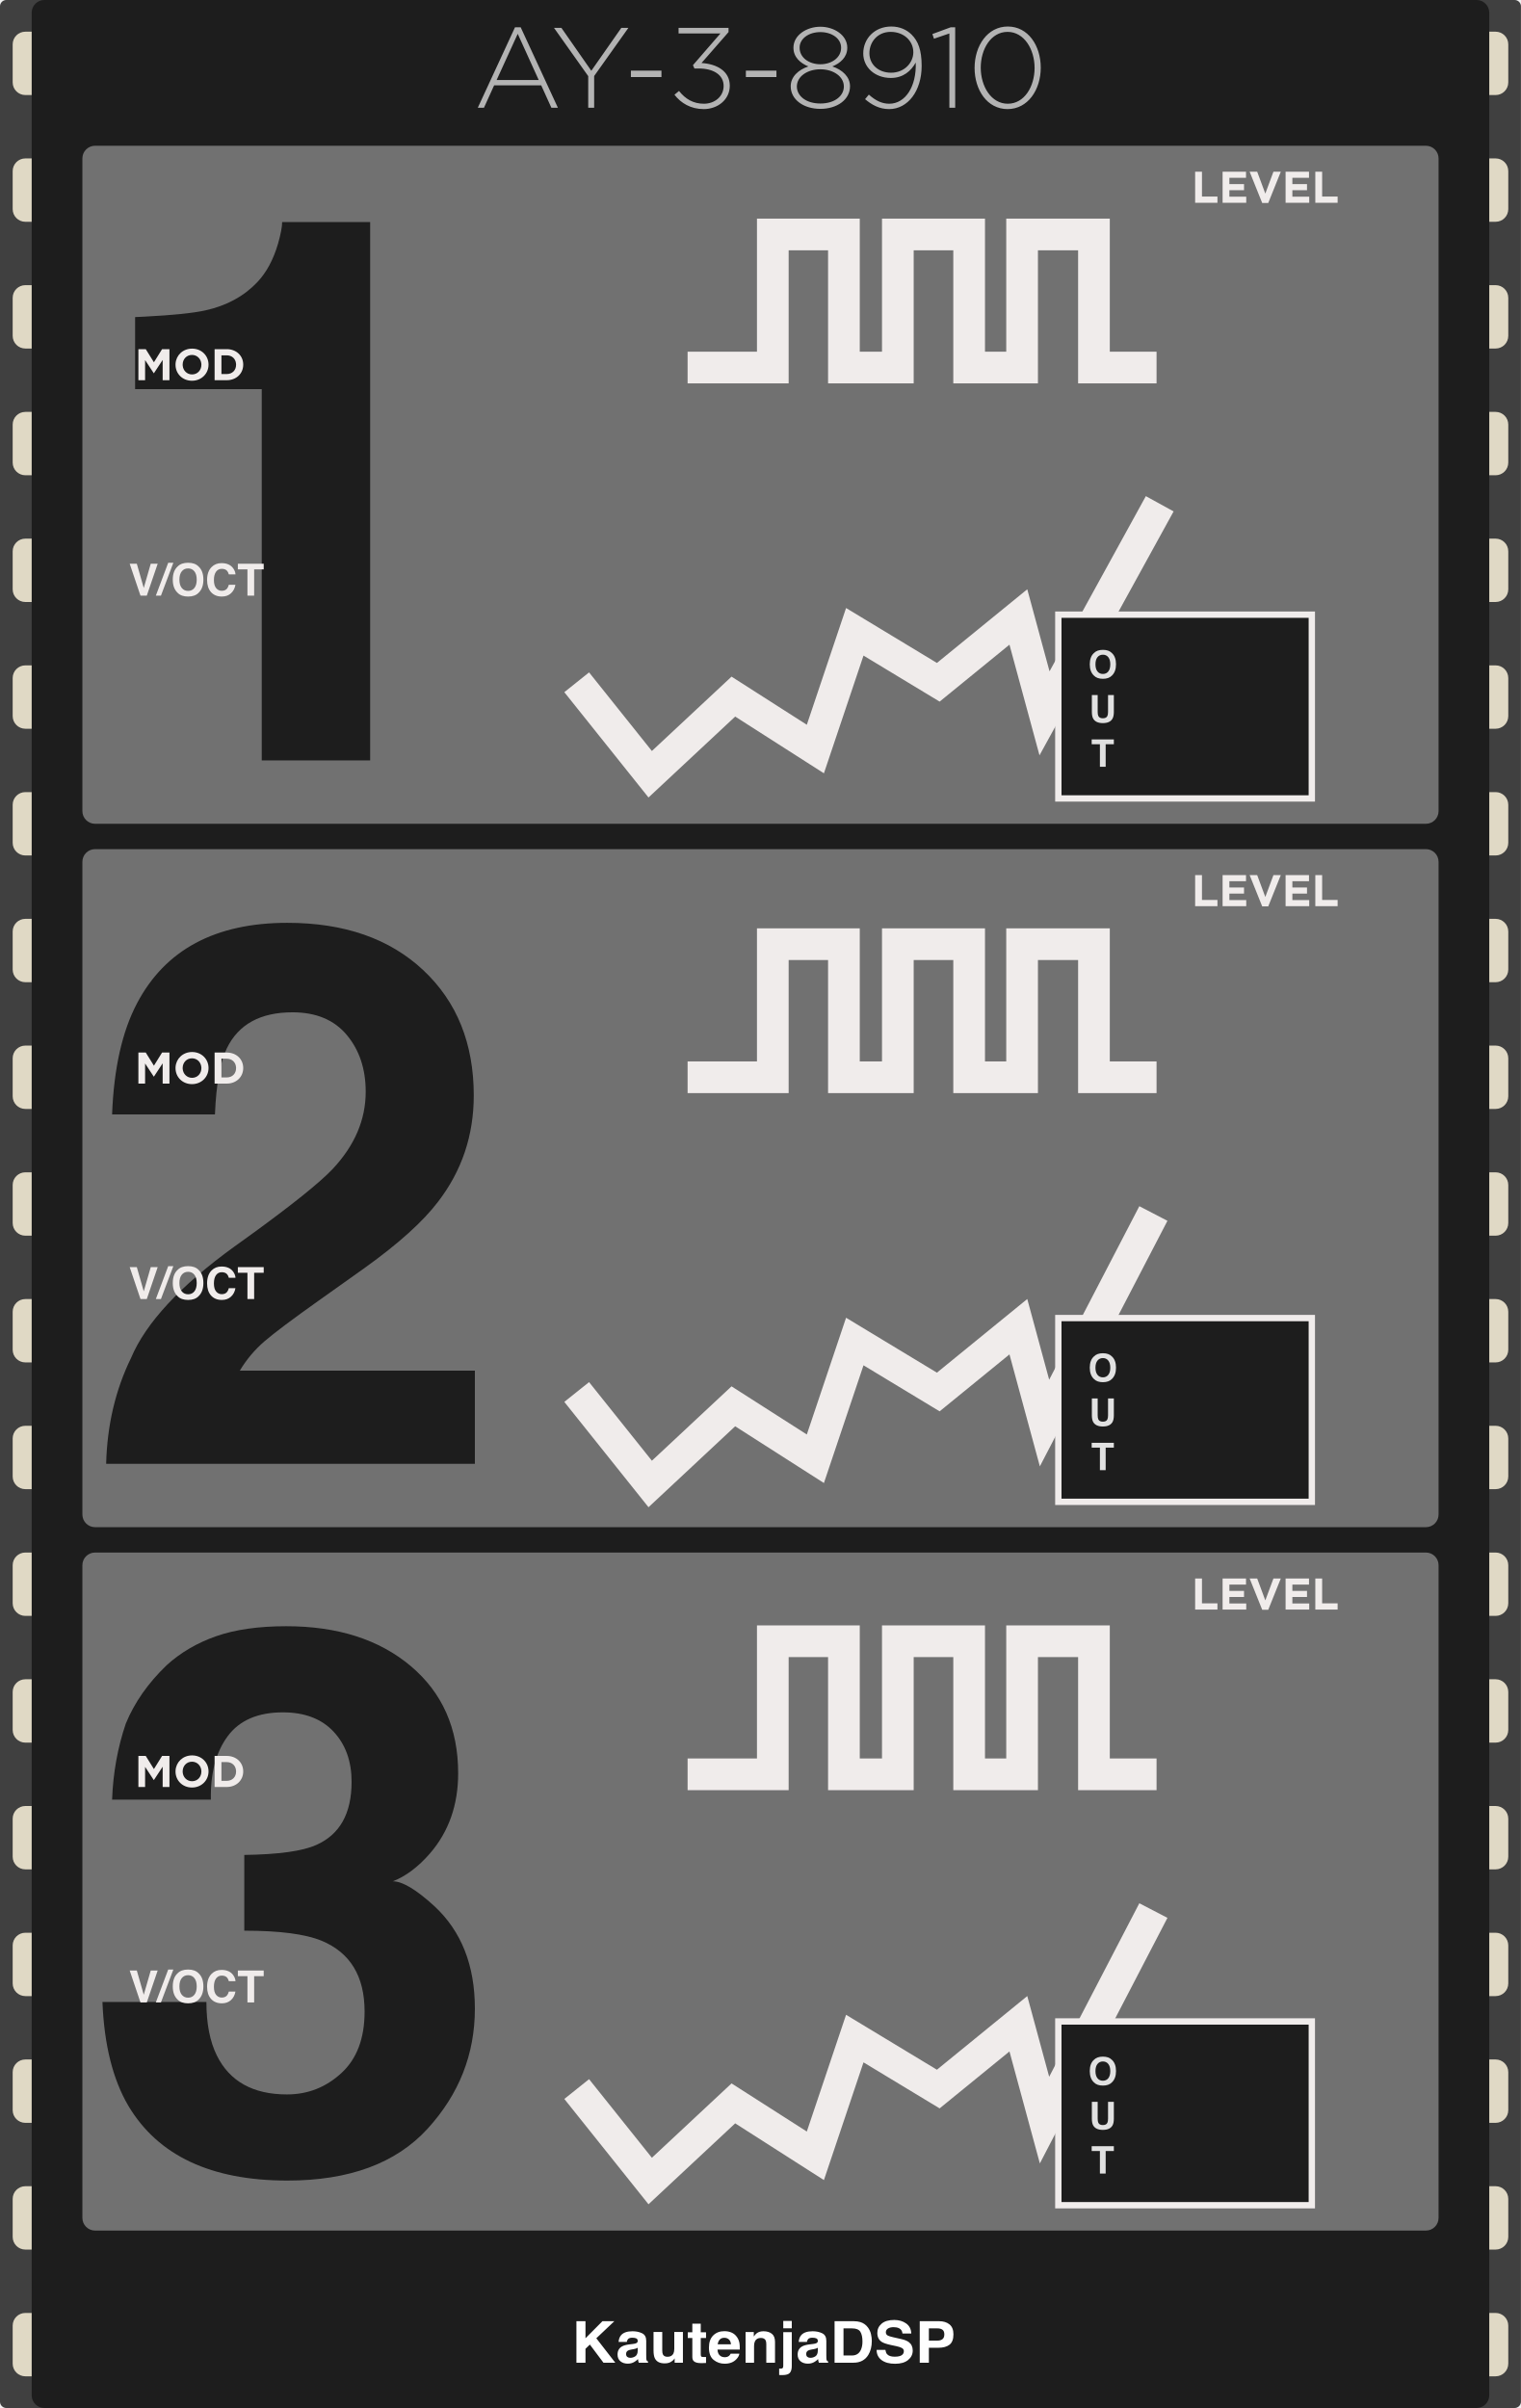
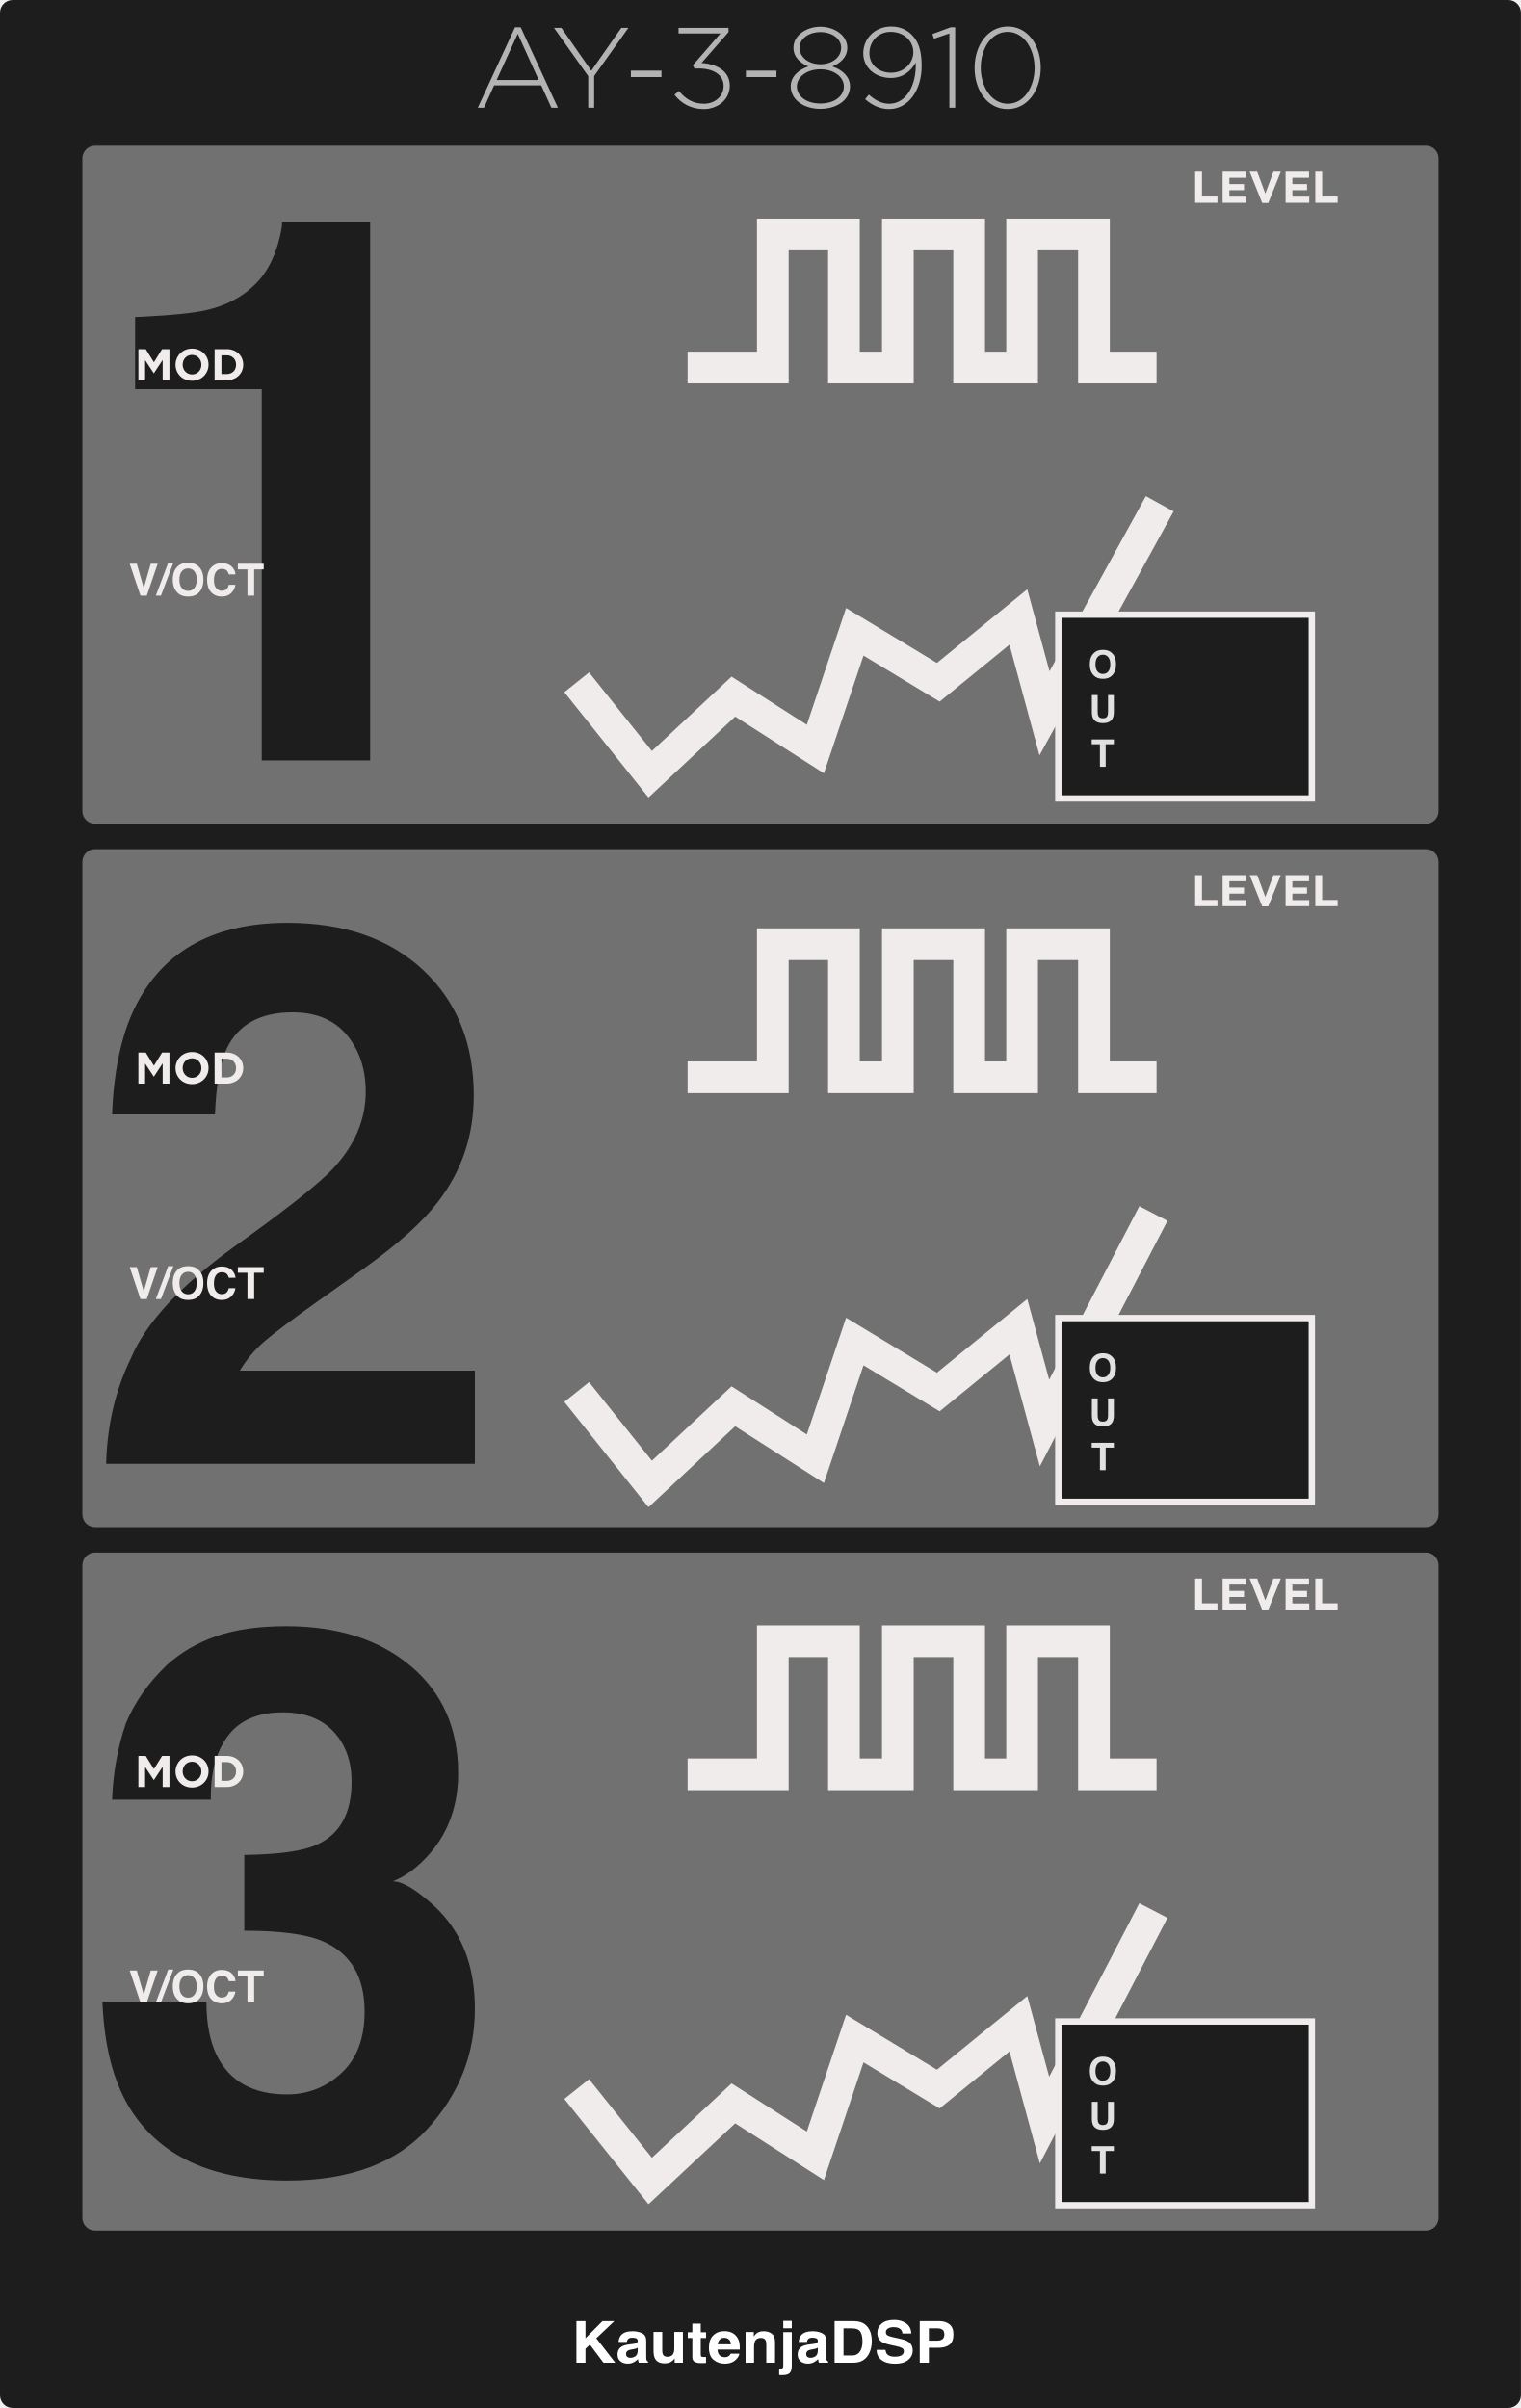
<svg xmlns="http://www.w3.org/2000/svg" width="240px" height="380px" viewBox="0 0 240 380" version="1.1">
  <g id="AY_3_8910" stroke="none" stroke-width="1" fill="none" fill-rule="evenodd">
    <g id="bg">
-       <g id="chip">
-         <rect id="Background" fill="#404040" fill-rule="nonzero" x="0" y="0" width="240" height="380" rx="1" />
-         <path d="M236,365 C237.105,365 238,365.895 238,367 L238,373 C238,374.105 237.105,375 236,375 L4,375 C2.895,375 2,374.105 2,373 L2,367 C2,365.895 2.895,365 4,365 L236,365 Z M236,345 C237.105,345 238,345.895 238,347 L238,353 C238,354.105 237.105,355 236,355 L4,355 C2.895,355 2,354.105 2,353 L2,347 C2,345.895 2.895,345 4,345 L236,345 Z M236,325 C237.105,325 238,325.895 238,327 L238,333 C238,334.105 237.105,335 236,335 L4,335 C2.895,335 2,334.105 2,333 L2,327 C2,325.895 2.895,325 4,325 L236,325 Z M236,305 C237.105,305 238,305.895 238,307 L238,313 C238,314.105 237.105,315 236,315 L4,315 C2.895,315 2,314.105 2,313 L2,307 C2,305.895 2.895,305 4,305 L236,305 Z M236,285 C237.105,285 238,285.895 238,287 L238,293 C238,294.105 237.105,295 236,295 L4,295 C2.895,295 2,294.105 2,293 L2,287 C2,285.895 2.895,285 4,285 L236,285 Z M236,265 C237.105,265 238,265.895 238,267 L238,273 C238,274.105 237.105,275 236,275 L4,275 C2.895,275 2,274.105 2,273 L2,267 C2,265.895 2.895,265 4,265 L236,265 Z M236,245 C237.105,245 238,245.895 238,247 L238,253 C238,254.105 237.105,255 236,255 L4,255 C2.895,255 2,254.105 2,253 L2,247 C2,245.895 2.895,245 4,245 L236,245 Z M236,225 C237.105,225 238,225.895 238,227 L238,233 C238,234.105 237.105,235 236,235 L4,235 C2.895,235 2,234.105 2,233 L2,227 C2,225.895 2.895,225 4,225 L236,225 Z M236,205 C237.105,205 238,205.895 238,207 L238,213 C238,214.105 237.105,215 236,215 L4,215 C2.895,215 2,214.105 2,213 L2,207 C2,205.895 2.895,205 4,205 L236,205 Z M236,185 C237.105,185 238,185.895 238,187 L238,193 C238,194.105 237.105,195 236,195 L4,195 C2.895,195 2,194.105 2,193 L2,187 C2,185.895 2.895,185 4,185 L236,185 Z M236,165 C237.105,165 238,165.895 238,167 L238,173 C238,174.105 237.105,175 236,175 L4,175 C2.895,175 2,174.105 2,173 L2,167 C2,165.895 2.895,165 4,165 L236,165 Z M236,145 C237.105,145 238,145.895 238,147 L238,153 C238,154.105 237.105,155 236,155 L4,155 C2.895,155 2,154.105 2,153 L2,147 C2,145.895 2.895,145 4,145 L236,145 Z M236,125 C237.105,125 238,125.895 238,127 L238,133 C238,134.105 237.105,135 236,135 L4,135 C2.895,135 2,134.105 2,133 L2,127 C2,125.895 2.895,125 4,125 L236,125 Z M236,105 C237.105,105 238,105.895 238,107 L238,113 C238,114.105 237.105,115 236,115 L4,115 C2.895,115 2,114.105 2,113 L2,107 C2,105.895 2.895,105 4,105 L236,105 Z M236,85 C237.105,85 238,85.895 238,87 L238,93 C238,94.105 237.105,95 236,95 L4,95 C2.895,95 2,94.105 2,93 L2,87 C2,85.895 2.895,85 4,85 L236,85 Z M236,65 C237.105,65 238,65.895 238,67 L238,73 C238,74.105 237.105,75 236,75 L4,75 C2.895,75 2,74.105 2,73 L2,67 C2,65.895 2.895,65 4,65 L236,65 Z M236,45 C237.105,45 238,45.895 238,47 L238,53 C238,54.105 237.105,55 236,55 L4,55 C2.895,55 2,54.105 2,53 L2,47 C2,45.895 2.895,45 4,45 L236,45 Z M236,25 C237.105,25 238,25.895 238,27 L238,33 C238,34.105 237.105,35 236,35 L4,35 C2.895,35 2,34.105 2,33 L2,27 C2,25.895 2.895,25 4,25 L236,25 Z M236,5 C237.105,5 238,5.895 238,7 L238,13 C238,14.105 237.105,15 236,15 L4,15 C2.895,15 2,14.105 2,13 L2,7 C2,5.895 2.895,5 4,5 L236,5 Z" id="leads" fill="#E0D9C5" />
-         <rect id="cover" fill="#1D1D1D" x="5" y="0" width="230" height="380" rx="2" />
-       </g>
+       <rect id="cover" fill="#1D1D1D" x="0" y="0" width="240" height="380" rx="2" />
      <g id="Logo/Panel/DarkMode" transform="translate(89, 364)" fill="#FFFFFF" fill-rule="nonzero">
        <g id="Logo/Print/DarkMode">
          <path d="M1.958,2.299 L3.386,2.299 L3.386,4.997 L6.067,2.299 L7.943,2.299 L5.096,4.997 L8.089,8.851 L6.223,8.851 L4.078,5.988 L3.386,6.659 L3.386,8.851 L1.958,8.851 L1.958,2.299 Z M11.628,6.495 C11.543,6.545 11.457,6.586 11.371,6.617 C11.284,6.648 11.166,6.677 11.015,6.704 L10.713,6.757 C10.431,6.804 10.228,6.862 10.106,6.93 C9.898,7.046 9.795,7.225 9.795,7.468 C9.795,7.684 9.858,7.841 9.985,7.937 C10.113,8.033 10.267,8.082 10.45,8.082 C10.739,8.082 11.005,8.002 11.248,7.842 C11.492,7.682 11.618,7.39 11.628,6.966 L11.628,6.495 Z M10.812,5.904 C11.061,5.874 11.238,5.837 11.345,5.792 C11.537,5.715 11.632,5.595 11.632,5.432 C11.632,5.234 11.559,5.097 11.413,5.021 C11.267,4.946 11.053,4.908 10.77,4.908 C10.453,4.908 10.228,4.982 10.096,5.13 C10.002,5.24 9.939,5.388 9.908,5.575 L8.612,5.575 C8.64,5.151 8.766,4.803 8.989,4.53 C9.344,4.103 9.953,3.89 10.817,3.89 C11.379,3.89 11.879,3.995 12.316,4.206 C12.752,4.416 12.971,4.813 12.971,5.397 L12.971,7.619 C12.971,7.773 12.974,7.96 12.98,8.179 C12.99,8.345 13.016,8.458 13.06,8.517 C13.104,8.576 13.17,8.625 13.258,8.664 L13.258,8.851 L11.797,8.851 C11.756,8.753 11.728,8.661 11.712,8.575 C11.697,8.489 11.684,8.391 11.675,8.282 C11.489,8.471 11.276,8.633 11.034,8.766 C10.745,8.923 10.418,9.002 10.054,9.002 C9.589,9.002 9.205,8.877 8.902,8.626 C8.598,8.376 8.447,8.021 8.447,7.562 C8.447,6.966 8.69,6.535 9.177,6.268 C9.444,6.123 9.837,6.019 10.355,5.957 L10.812,5.904 Z M15.501,4.005 L15.501,6.926 C15.501,7.201 15.536,7.409 15.605,7.548 C15.727,7.794 15.968,7.917 16.326,7.917 C16.785,7.917 17.099,7.742 17.268,7.393 C17.356,7.203 17.4,6.953 17.4,6.641 L17.4,4.005 L18.762,4.005 L18.762,8.851 L17.457,8.851 L17.457,8.166 L17.441,8.187 C17.424,8.21 17.398,8.248 17.363,8.299 C17.312,8.373 17.253,8.439 17.184,8.495 C16.973,8.673 16.77,8.794 16.573,8.859 C16.377,8.925 16.147,8.957 15.883,8.957 C15.123,8.957 14.611,8.699 14.347,8.184 C14.199,7.899 14.125,7.48 14.125,6.926 L14.125,4.005 L15.501,4.005 Z M19.53,4.952 L19.53,4.05 L20.247,4.05 L20.247,2.699 L21.576,2.699 L21.576,4.05 L22.41,4.05 L22.41,4.952 L21.576,4.952 L21.576,7.513 C21.576,7.711 21.602,7.835 21.656,7.884 C21.709,7.933 21.872,7.957 22.146,7.957 C22.187,7.957 22.23,7.956 22.275,7.955 C22.321,7.953 22.366,7.951 22.41,7.948 L22.41,8.895 L21.774,8.917 C21.139,8.938 20.705,8.834 20.473,8.606 C20.322,8.461 20.247,8.237 20.247,7.935 L20.247,4.952 L19.53,4.952 Z M25.298,4.921 C24.987,4.921 24.746,5.013 24.575,5.197 C24.404,5.38 24.296,5.629 24.252,5.944 L26.34,5.944 C26.318,5.609 26.21,5.355 26.017,5.181 C25.824,5.008 25.584,4.921 25.298,4.921 Z M25.298,3.877 C25.726,3.877 26.111,3.952 26.453,4.103 C26.795,4.254 27.078,4.493 27.301,4.819 C27.502,5.106 27.633,5.44 27.692,5.819 C27.727,6.041 27.741,6.361 27.735,6.779 L24.219,6.779 C24.238,7.265 24.4,7.606 24.705,7.802 C24.89,7.923 25.113,7.984 25.374,7.984 C25.65,7.984 25.875,7.91 26.048,7.762 C26.142,7.682 26.225,7.57 26.297,7.428 L27.669,7.428 C27.634,7.716 27.476,8.007 27.193,8.304 C26.753,8.775 26.137,9.011 25.346,9.011 C24.692,9.011 24.116,8.812 23.616,8.415 C23.117,8.018 22.867,7.372 22.867,6.477 C22.867,5.638 23.092,4.995 23.543,4.548 C23.994,4.1 24.579,3.877 25.298,3.877 Z M31.486,3.89 C32.017,3.89 32.451,4.021 32.789,4.283 C33.127,4.546 33.295,4.98 33.295,5.588 L33.295,8.851 L31.919,8.851 L31.919,5.904 C31.919,5.649 31.883,5.453 31.811,5.317 C31.679,5.068 31.428,4.943 31.057,4.943 C30.601,4.943 30.289,5.126 30.119,5.49 C30.031,5.683 29.987,5.929 29.987,6.228 L29.987,8.851 L28.649,8.851 L28.649,4.014 L29.945,4.014 L29.945,4.721 C30.118,4.472 30.281,4.293 30.435,4.183 C30.711,3.988 31.062,3.89 31.486,3.89 Z M35.939,3.428 L34.596,3.428 L34.596,2.259 L35.939,2.259 L35.939,3.428 Z M33.95,10.793 L33.95,9.78 L34.098,9.79 L34.098,9.79 L34.111,9.791 C34.142,9.792 34.17,9.793 34.196,9.793 C34.327,9.793 34.427,9.763 34.495,9.702 C34.562,9.641 34.596,9.523 34.596,9.348 L34.596,4.028 L35.939,4.028 L35.939,9.371 C35.939,9.86 35.837,10.221 35.633,10.455 C35.435,10.682 35.054,10.799 34.488,10.806 L34.431,10.806 C34.408,10.806 34.378,10.806 34.342,10.805 L34.048,10.796 C34.017,10.795 33.985,10.794 33.95,10.793 Z M40.048,6.495 C39.964,6.545 39.878,6.586 39.792,6.617 C39.705,6.648 39.587,6.677 39.436,6.704 L39.134,6.757 C38.851,6.804 38.649,6.862 38.526,6.93 C38.319,7.046 38.215,7.225 38.215,7.468 C38.215,7.684 38.279,7.841 38.406,7.937 C38.533,8.033 38.688,8.082 38.87,8.082 C39.159,8.082 39.426,8.002 39.669,7.842 C39.912,7.682 40.039,7.39 40.048,6.966 L40.048,6.495 Z M39.233,5.904 C39.481,5.874 39.659,5.837 39.766,5.792 C39.957,5.715 40.053,5.595 40.053,5.432 C40.053,5.234 39.98,5.097 39.834,5.021 C39.688,4.946 39.473,4.908 39.191,4.908 C38.873,4.908 38.649,4.982 38.517,5.13 C38.423,5.24 38.36,5.388 38.328,5.575 L37.032,5.575 C37.061,5.151 37.186,4.803 37.409,4.53 C37.764,4.103 38.374,3.89 39.238,3.89 C39.8,3.89 40.3,3.995 40.736,4.206 C41.173,4.416 41.391,4.813 41.391,5.397 L41.391,7.619 C41.391,7.773 41.395,7.96 41.401,8.179 C41.41,8.345 41.437,8.458 41.481,8.517 C41.525,8.576 41.591,8.625 41.679,8.664 L41.679,8.851 L40.218,8.851 C40.177,8.753 40.149,8.661 40.133,8.575 C40.117,8.489 40.105,8.391 40.095,8.282 C39.91,8.471 39.696,8.633 39.455,8.766 C39.166,8.923 38.839,9.002 38.474,9.002 C38.009,9.002 37.625,8.877 37.322,8.626 C37.019,8.376 36.867,8.021 36.867,7.562 C36.867,6.966 37.111,6.535 37.598,6.268 C37.865,6.123 38.258,6.019 38.776,5.957 L39.233,5.904 Z M44.101,3.437 L44.101,7.713 L45.439,7.713 C46.124,7.713 46.602,7.394 46.872,6.757 C47.02,6.407 47.093,5.991 47.093,5.508 C47.093,4.841 46.983,4.329 46.761,3.972 C46.54,3.615 46.099,3.437 45.439,3.437 L44.101,3.437 Z M45.684,2.299 C46.115,2.305 46.473,2.352 46.759,2.441 C47.246,2.592 47.64,2.869 47.942,3.272 C48.184,3.598 48.349,3.951 48.436,4.33 C48.524,4.709 48.568,5.071 48.568,5.415 C48.568,6.286 48.383,7.024 48.012,7.628 C47.51,8.443 46.734,8.851 45.684,8.851 L42.692,8.851 L42.692,2.299 L45.684,2.299 Z M50.713,6.828 C50.757,7.127 50.843,7.351 50.972,7.499 C51.207,7.769 51.611,7.904 52.183,7.904 C52.525,7.904 52.803,7.868 53.017,7.797 C53.422,7.661 53.625,7.407 53.625,7.037 C53.625,6.821 53.524,6.653 53.323,6.535 C53.132,6.425 52.838,6.327 52.44,6.241 L51.641,6.072 C50.918,5.918 50.419,5.751 50.142,5.57 C49.674,5.268 49.44,4.795 49.44,4.152 C49.44,3.565 49.666,3.078 50.119,2.69 C50.571,2.302 51.236,2.107 52.112,2.107 C52.844,2.107 53.469,2.29 53.985,2.656 C54.502,3.022 54.773,3.554 54.798,4.25 L53.403,4.25 C53.378,3.856 53.196,3.576 52.857,3.41 C52.631,3.3 52.349,3.245 52.013,3.245 C51.639,3.245 51.341,3.316 51.118,3.459 C50.895,3.601 50.783,3.8 50.783,4.054 C50.783,4.278 50.883,4.447 51.084,4.563 L51.113,4.579 C51.249,4.653 51.532,4.739 51.963,4.838 L53.215,5.121 C53.74,5.24 54.135,5.398 54.402,5.597 C54.817,5.905 55.024,6.351 55.024,6.935 C55.024,7.533 54.782,8.03 54.296,8.426 C53.811,8.822 53.125,9.019 52.239,9.019 C51.335,9.019 50.623,8.825 50.105,8.435 C49.586,8.045 49.327,7.51 49.327,6.828 L50.713,6.828 Z M60.01,4.383 C60.01,4.043 59.915,3.8 59.725,3.654 C59.535,3.509 59.269,3.437 58.926,3.437 L57.574,3.437 L57.574,5.366 L58.926,5.366 C59.269,5.366 59.535,5.287 59.725,5.13 C59.915,4.973 60.01,4.724 60.01,4.383 Z M61.448,4.374 C61.448,5.148 61.24,5.695 60.825,6.015 C60.411,6.335 59.819,6.495 59.049,6.495 L57.574,6.495 L57.574,8.851 L56.132,8.851 L56.132,2.299 L59.157,2.299 C59.855,2.299 60.411,2.467 60.825,2.805 C61.24,3.143 61.448,3.666 61.448,4.374 Z" id="KautenjaDSP" />
        </g>
      </g>
      <g id="tone3" transform="translate(13, 245)">
        <rect id="bg" fill="#717171" x="0" y="-2.84217094e-14" width="214" height="107" rx="2" />
        <g id="waveart" transform="translate(78, 14)" stroke="#F0ECEB" stroke-width="5">
          <polyline id="Path-2" points="2.33146835e-15 70.668 11.598 85.18 24.721 72.928 37.662 81.202 43.882 62.703 57.055 70.668 69.694 60.363 73.821 75.567 91 42.5" />
          <polyline id="Path-3" points="17.5 21 30.946 21 30.946 0 42.167 0 42.167 21 50.675 21 50.675 0 61.927 0 61.927 21 70.282 21 70.282 0 81.622 0 81.622 21 91.5 21" />
        </g>
        <g id="Header" fill="#1D1D1D" fill-rule="nonzero">
          <path d="M19.57,70.926 C19.57,74.324 20.117,77.137 21.211,79.363 C23.242,83.465 26.934,85.516 32.285,85.516 C35.566,85.516 38.428,84.393 40.869,82.146 C43.311,79.9 44.531,76.668 44.531,72.449 C44.531,66.863 42.266,63.133 37.734,61.258 C35.156,60.203 31.094,59.676 25.547,59.676 L25.547,47.723 C30.977,47.645 34.766,47.117 36.914,46.141 C40.625,44.5 42.48,41.18 42.48,36.18 C42.48,32.937 41.533,30.301 39.639,28.27 C37.744,26.238 35.078,25.223 31.641,25.223 C27.695,25.223 24.795,26.473 22.939,28.973 C21.084,31.473 20.195,34.812 20.273,38.992 L4.688,38.992 C4.844,34.773 5.566,30.77 6.855,26.98 C8.223,23.66 10.371,20.594 13.301,17.781 C15.488,15.789 18.086,14.266 21.094,13.211 C24.102,12.156 27.793,11.629 32.168,11.629 C40.293,11.629 46.846,13.728 51.826,17.928 C56.807,22.127 59.297,27.762 59.297,34.832 C59.297,39.832 57.813,44.051 54.844,47.488 C52.969,49.637 51.016,51.102 48.984,51.883 C50.508,51.883 52.695,53.191 55.547,55.809 C59.805,59.754 61.934,65.144 61.934,71.98 C61.934,79.168 59.443,85.486 54.463,90.936 C49.482,96.385 42.109,99.109 32.344,99.109 C20.312,99.109 11.953,95.184 7.266,87.332 C4.805,83.152 3.438,77.684 3.164,70.926 L19.57,70.926 Z" id="3" />
        </g>
        <g id="Out" transform="translate(154, 74)">
          <rect id="Rectangle" stroke="#F0ECEB" fill="#1D1D1D" x="0" y="0" width="40" height="29" />
          <path d="M7.034,9.355 C7.391,9.355 7.675,9.224 7.885,8.96 C8.095,8.696 8.2,8.321 8.2,7.835 C8.2,7.351 8.095,6.976 7.885,6.711 C7.675,6.447 7.391,6.314 7.034,6.314 C6.676,6.314 6.391,6.446 6.178,6.71 C5.965,6.974 5.859,7.349 5.859,7.835 C5.859,8.321 5.965,8.696 6.178,8.96 C6.391,9.224 6.676,9.355 7.034,9.355 Z M9.102,7.835 C9.102,8.61 8.884,9.204 8.449,9.616 C8.123,9.952 7.651,10.12 7.034,10.12 C6.417,10.12 5.945,9.952 5.619,9.616 C5.181,9.204 4.962,8.61 4.962,7.835 C4.962,7.044 5.181,6.45 5.619,6.054 C5.945,5.718 6.417,5.55 7.034,5.55 C7.651,5.55 8.123,5.718 8.449,6.054 C8.884,6.45 9.102,7.044 9.102,7.835 Z M5.291,12.682 L6.208,12.682 L6.208,15.336 C6.208,15.633 6.243,15.85 6.313,15.986 C6.422,16.229 6.661,16.35 7.028,16.35 C7.393,16.35 7.63,16.229 7.74,15.986 C7.81,15.85 7.845,15.633 7.845,15.336 L7.845,12.682 L8.762,12.682 L8.762,15.336 C8.762,15.795 8.691,16.152 8.548,16.408 C8.283,16.877 7.776,17.111 7.028,17.111 C6.28,17.111 5.772,16.877 5.504,16.408 C5.362,16.152 5.291,15.795 5.291,15.336 L5.291,12.682 Z M8.762,19.682 L8.762,20.446 L7.47,20.446 L7.47,24 L6.562,24 L6.562,20.446 L5.264,20.446 L5.264,19.682 L8.762,19.682 Z" id="OUT" fill="#E1E1E1" fill-rule="nonzero" />
        </g>
        <g id="Level" transform="translate(169, 1)" fill="#F0ECEB" fill-rule="nonzero">
          <path d="M10.109,8 L10.109,7.02 L7.666,7.02 L7.666,3.1 L6.588,3.1 L6.588,8 L10.109,8 Z M14.652,8 L14.652,7.041 L11.992,7.041 L11.992,6.012 L14.302,6.012 L14.302,5.053 L11.992,5.053 L11.992,4.059 L14.617,4.059 L14.617,3.1 L10.921,3.1 L10.921,8 L14.652,8 Z M20.105,3.1 L18.943,3.1 L17.662,6.551 L16.381,3.1 L15.191,3.1 L17.172,8.035 L18.124,8.035 L20.105,3.1 Z M24.592,8 L24.592,7.041 L21.932,7.041 L21.932,6.012 L24.242,6.012 L24.242,5.053 L21.932,5.053 L21.932,4.059 L24.557,4.059 L24.557,3.1 L20.861,3.1 L20.861,8 L24.592,8 Z M29.072,8 L25.551,8 L25.551,3.1 L26.629,3.1 L26.629,7.02 L29.072,7.02 L29.072,8 Z" id="LEVEL" />
        </g>
        <g id="Freq" transform="translate(34, 7)" />
        <g id="VOCT" transform="translate(3, 65)" fill="#F0ECEB" fill-rule="nonzero">
          <path d="M7.788,0.962 L8.882,0.962 L7.163,6 L6.168,6 L4.466,0.962 L5.59,0.962 L6.684,4.787 L7.788,0.962 Z M10.543,0.808 L11.353,0.808 L9.395,6 L8.591,6 L10.543,0.808 Z M13.681,5.248 C14.098,5.248 14.429,5.094 14.674,4.787 C14.919,4.479 15.041,4.042 15.041,3.474 C15.041,2.909 14.919,2.472 14.674,2.163 C14.429,1.855 14.098,1.7 13.681,1.7 C13.264,1.7 12.931,1.854 12.683,2.162 C12.434,2.469 12.31,2.907 12.31,3.474 C12.31,4.042 12.434,4.479 12.683,4.787 C12.931,5.094 13.264,5.248 13.681,5.248 Z M16.094,3.474 C16.094,4.379 15.84,5.071 15.332,5.552 C14.951,5.944 14.401,6.14 13.681,6.14 C12.961,6.14 12.41,5.944 12.03,5.552 C11.519,5.071 11.264,4.379 11.264,3.474 C11.264,2.551 11.519,1.859 12.03,1.396 C12.41,1.004 12.961,0.808 13.681,0.808 C14.401,0.808 14.951,1.004 15.332,1.396 C15.84,1.859 16.094,2.551 16.094,3.474 Z M16.678,3.522 C16.678,2.642 16.914,1.965 17.386,1.488 C17.796,1.074 18.318,0.866 18.951,0.866 C19.799,0.866 20.419,1.144 20.811,1.7 C21.027,2.012 21.143,2.326 21.159,2.64 L20.106,2.64 C20.038,2.399 19.95,2.216 19.843,2.093 C19.652,1.875 19.368,1.765 18.992,1.765 C18.609,1.765 18.307,1.92 18.086,2.228 C17.865,2.537 17.755,2.974 17.755,3.539 C17.755,4.104 17.872,4.527 18.105,4.809 C18.339,5.09 18.636,5.231 18.996,5.231 C19.365,5.231 19.646,5.11 19.84,4.869 C19.947,4.739 20.036,4.544 20.106,4.284 L21.149,4.284 C21.058,4.833 20.825,5.28 20.45,5.624 C20.075,5.968 19.595,6.14 19.009,6.14 C18.285,6.14 17.715,5.908 17.3,5.443 C16.886,4.976 16.678,4.335 16.678,3.522 Z M25.613,0.962 L25.613,1.854 L24.105,1.854 L24.105,6 L23.046,6 L23.046,1.854 L21.532,1.854 L21.532,0.962 L25.613,0.962 Z" id="V/OCT" />
        </g>
        <g id="Mod" transform="translate(2, 4)" fill="#F0ECEB" fill-rule="nonzero">
          <path d="M11.738,33 L11.738,28.1 L10.576,28.1 L9.288,30.172 L8,28.1 L6.838,28.1 L6.838,33 L7.895,33 L7.895,29.822 L9.26,31.894 L9.288,31.894 L10.667,29.801 L10.667,33 L11.738,33 Z M17.905,30.55 L17.905,30.536 C17.905,29.143 16.82,28.016 15.308,28.016 C13.854,28.016 12.782,29.071 12.702,30.39 L12.697,30.564 C12.697,31.957 13.782,33.084 15.294,33.084 C16.806,33.084 17.905,31.943 17.905,30.55 Z M16.778,30.564 C16.778,31.404 16.176,32.09 15.308,32.09 C14.488,32.09 13.893,31.466 13.83,30.689 L13.824,30.536 C13.824,29.696 14.426,29.01 15.294,29.01 C16.114,29.01 16.709,29.634 16.772,30.411 L16.778,30.564 Z M23.379,30.55 L23.379,30.536 C23.379,29.157 22.315,28.1 20.775,28.1 L18.864,28.1 L18.864,33 L20.775,33 C22.315,33 23.379,31.929 23.379,30.55 Z M22.252,30.564 C22.252,31.432 21.657,32.027 20.775,32.027 L19.942,32.027 L19.942,29.073 L20.775,29.073 C21.605,29.073 22.181,29.612 22.246,30.4 L22.252,30.564 Z" id="MOD" />
        </g>
      </g>
      <g id="tone2" transform="translate(13, 134)">
        <rect id="bg" fill="#717171" x="0" y="0" width="214" height="107" rx="2" />
        <g id="waveart" transform="translate(78, 15)" stroke="#F0ECEB" stroke-width="5">
          <polyline id="Path-2" points="2.33146835e-15 70.668 11.598 85.18 24.721 72.928 37.662 81.202 43.882 62.703 57.055 70.668 69.694 60.363 73.821 75.567 91 42.5" />
          <polyline id="Path-3" points="17.5 21 30.946 21 30.946 0 42.167 0 42.167 21 50.675 21 50.675 0 61.927 0 61.927 21 70.282 21 70.282 0 81.622 0 81.622 21 91.5 21" />
        </g>
        <g id="Header" fill="#1D1D1D" fill-rule="nonzero">
          <path d="M3.75,97 C3.906,90.906 5.215,85.34 7.676,80.301 C10.009,74.755 15.451,68.89 24.001,62.708 L26.457,60.94 C33.074,56.144 37.419,52.657 39.492,50.477 C42.969,46.766 44.707,42.703 44.707,38.289 C44.707,34.695 43.711,31.707 41.719,29.324 C39.727,26.941 36.875,25.75 33.164,25.75 C28.086,25.75 24.629,27.645 22.793,31.434 C21.738,33.621 21.113,37.098 20.918,41.863 L4.688,41.863 C4.961,34.637 6.27,28.797 8.613,24.344 C13.066,15.867 20.977,11.629 32.344,11.629 C41.328,11.629 48.477,14.119 53.789,19.1 C59.102,24.08 61.758,30.672 61.758,38.875 C61.758,45.164 59.883,50.75 56.133,55.633 C53.754,58.767 49.897,62.248 44.561,66.075 L37.324,71.219 C33.145,74.188 30.283,76.336 28.74,77.664 C27.197,78.992 25.898,80.535 24.844,82.293 L61.934,82.293 L61.934,97 L3.75,97 Z" id="2" />
        </g>
        <g id="Out" transform="translate(154, 74)">
          <rect id="Rectangle" stroke="#F0ECEB" fill="#1D1D1D" x="0" y="0" width="40" height="29" />
          <path d="M7.034,9.355 C7.391,9.355 7.675,9.224 7.885,8.96 C8.095,8.696 8.2,8.321 8.2,7.835 C8.2,7.351 8.095,6.976 7.885,6.711 C7.675,6.447 7.391,6.314 7.034,6.314 C6.676,6.314 6.391,6.446 6.178,6.71 C5.965,6.974 5.859,7.349 5.859,7.835 C5.859,8.321 5.965,8.696 6.178,8.96 C6.391,9.224 6.676,9.355 7.034,9.355 Z M9.102,7.835 C9.102,8.61 8.884,9.204 8.449,9.616 C8.123,9.952 7.651,10.12 7.034,10.12 C6.417,10.12 5.945,9.952 5.619,9.616 C5.181,9.204 4.962,8.61 4.962,7.835 C4.962,7.044 5.181,6.45 5.619,6.054 C5.945,5.718 6.417,5.55 7.034,5.55 C7.651,5.55 8.123,5.718 8.449,6.054 C8.884,6.45 9.102,7.044 9.102,7.835 Z M5.291,12.682 L6.208,12.682 L6.208,15.336 C6.208,15.633 6.243,15.85 6.313,15.986 C6.422,16.229 6.661,16.35 7.028,16.35 C7.393,16.35 7.63,16.229 7.74,15.986 C7.81,15.85 7.845,15.633 7.845,15.336 L7.845,12.682 L8.762,12.682 L8.762,15.336 C8.762,15.795 8.691,16.152 8.548,16.408 C8.283,16.877 7.776,17.111 7.028,17.111 C6.28,17.111 5.772,16.877 5.504,16.408 C5.362,16.152 5.291,15.795 5.291,15.336 L5.291,12.682 Z M8.762,19.682 L8.762,20.446 L7.47,20.446 L7.47,24 L6.562,24 L6.562,20.446 L5.264,20.446 L5.264,19.682 L8.762,19.682 Z" id="OUT" fill="#E1E1E1" fill-rule="nonzero" />
        </g>
        <g id="Level" transform="translate(169, 2)" fill="#F0ECEB" fill-rule="nonzero">
          <path d="M10.109,7 L10.109,6.02 L7.666,6.02 L7.666,2.1 L6.588,2.1 L6.588,7 L10.109,7 Z M14.652,7 L14.652,6.041 L11.992,6.041 L11.992,5.012 L14.302,5.012 L14.302,4.053 L11.992,4.053 L11.992,3.059 L14.617,3.059 L14.617,2.1 L10.921,2.1 L10.921,7 L14.652,7 Z M20.105,2.1 L18.943,2.1 L17.662,5.551 L16.381,2.1 L15.191,2.1 L17.172,7.035 L18.124,7.035 L20.105,2.1 Z M24.592,7 L24.592,6.041 L21.932,6.041 L21.932,5.012 L24.242,5.012 L24.242,4.053 L21.932,4.053 L21.932,3.059 L24.557,3.059 L24.557,2.1 L20.861,2.1 L20.861,7 L24.592,7 Z M29.072,7 L25.551,7 L25.551,2.1 L26.629,2.1 L26.629,6.02 L29.072,6.02 L29.072,7 Z" id="LEVEL" />
        </g>
        <g id="Freq" transform="translate(34, 7)" />
        <g id="VOCT" transform="translate(3, 65)" fill="#F0ECEB" fill-rule="nonzero">
          <path d="M7.788,0.962 L8.882,0.962 L7.163,6 L6.168,6 L4.466,0.962 L5.59,0.962 L6.684,4.787 L7.788,0.962 Z M10.543,0.808 L11.353,0.808 L9.395,6 L8.591,6 L10.543,0.808 Z M13.681,5.248 C14.098,5.248 14.429,5.094 14.674,4.787 C14.919,4.479 15.041,4.042 15.041,3.474 C15.041,2.909 14.919,2.472 14.674,2.163 C14.429,1.855 14.098,1.7 13.681,1.7 C13.264,1.7 12.931,1.854 12.683,2.162 C12.434,2.469 12.31,2.907 12.31,3.474 C12.31,4.042 12.434,4.479 12.683,4.787 C12.931,5.094 13.264,5.248 13.681,5.248 Z M16.094,3.474 C16.094,4.379 15.84,5.071 15.332,5.552 C14.951,5.944 14.401,6.14 13.681,6.14 C12.961,6.14 12.41,5.944 12.03,5.552 C11.519,5.071 11.264,4.379 11.264,3.474 C11.264,2.551 11.519,1.859 12.03,1.396 C12.41,1.004 12.961,0.808 13.681,0.808 C14.401,0.808 14.951,1.004 15.332,1.396 C15.84,1.859 16.094,2.551 16.094,3.474 Z M16.678,3.522 C16.678,2.642 16.914,1.965 17.386,1.488 C17.796,1.074 18.318,0.866 18.951,0.866 C19.799,0.866 20.419,1.144 20.811,1.7 C21.027,2.012 21.143,2.326 21.159,2.64 L20.106,2.64 C20.038,2.399 19.95,2.216 19.843,2.093 C19.652,1.875 19.368,1.765 18.992,1.765 C18.609,1.765 18.307,1.92 18.086,2.228 C17.865,2.537 17.755,2.974 17.755,3.539 C17.755,4.104 17.872,4.527 18.105,4.809 C18.339,5.09 18.636,5.231 18.996,5.231 C19.365,5.231 19.646,5.11 19.84,4.869 C19.947,4.739 20.036,4.544 20.106,4.284 L21.149,4.284 C21.058,4.833 20.825,5.28 20.45,5.624 C20.075,5.968 19.595,6.14 19.009,6.14 C18.285,6.14 17.715,5.908 17.3,5.443 C16.886,4.976 16.678,4.335 16.678,3.522 Z M25.613,0.962 L25.613,1.854 L24.105,1.854 L24.105,6 L23.046,6 L23.046,1.854 L21.532,1.854 L21.532,0.962 L25.613,0.962 Z" id="V/OCT" />
        </g>
        <g id="Mod" transform="translate(2, 4)" fill="#F0ECEB" fill-rule="nonzero">
          <path d="M11.738,33 L11.738,28.1 L10.576,28.1 L9.288,30.172 L8,28.1 L6.838,28.1 L6.838,33 L7.895,33 L7.895,29.822 L9.26,31.894 L9.288,31.894 L10.667,29.801 L10.667,33 L11.738,33 Z M17.905,30.55 L17.905,30.536 C17.905,29.143 16.82,28.016 15.308,28.016 C13.854,28.016 12.782,29.071 12.702,30.39 L12.697,30.564 C12.697,31.957 13.782,33.084 15.294,33.084 C16.806,33.084 17.905,31.943 17.905,30.55 Z M16.778,30.564 C16.778,31.404 16.176,32.09 15.308,32.09 C14.488,32.09 13.893,31.466 13.83,30.689 L13.824,30.536 C13.824,29.696 14.426,29.01 15.294,29.01 C16.114,29.01 16.709,29.634 16.772,30.411 L16.778,30.564 Z M23.379,30.55 L23.379,30.536 C23.379,29.157 22.315,28.1 20.775,28.1 L18.864,28.1 L18.864,33 L20.775,33 C22.315,33 23.379,31.929 23.379,30.55 Z M22.252,30.564 C22.252,31.432 21.657,32.027 20.775,32.027 L19.942,32.027 L19.942,29.073 L20.775,29.073 C21.605,29.073 22.181,29.612 22.246,30.4 L22.252,30.564 Z" id="MOD" />
        </g>
      </g>
      <g id="tone1" transform="translate(13, 23)">
        <rect id="bg" fill="#717171" x="0" y="0" width="214" height="107" rx="2" />
        <g id="waveart" transform="translate(78, 14)" stroke="#F0ECEB" stroke-width="5">
          <polyline id="Path-2" points="2.33146835e-15 70.668 11.598 85.18 24.721 72.928 37.662 81.202 43.882 62.703 57.055 70.668 69.694 60.363 73.821 75.567 92 42.5" />
          <polyline id="Path-3" points="17.5 21 30.946 21 30.946 0 42.167 0 42.167 21 50.675 21 50.675 0 61.927 0 61.927 21 70.282 21 70.282 0 81.622 0 81.622 21 91.5 21" />
        </g>
        <g id="Header" fill="#1D1D1D" fill-rule="nonzero">
          <path d="M8.32,38.406 L8.32,27.039 L9.855,26.965 C14.316,26.733 17.496,26.406 19.395,25.984 C22.754,25.242 25.488,23.758 27.598,21.531 C29.043,20.008 30.137,17.977 30.879,15.438 C31.309,13.914 31.523,12.781 31.523,12.039 L45.41,12.039 L45.41,97 L28.301,97 L28.301,38.406 L8.32,38.406 Z" id="1" />
        </g>
        <g id="Out" transform="translate(154, 74)">
          <rect id="Rectangle" stroke="#F0ECEB" fill="#1D1D1D" x="0" y="0" width="40" height="29" />
          <path d="M7.034,9.355 C7.391,9.355 7.675,9.224 7.885,8.96 C8.095,8.696 8.2,8.321 8.2,7.835 C8.2,7.351 8.095,6.976 7.885,6.711 C7.675,6.447 7.391,6.314 7.034,6.314 C6.676,6.314 6.391,6.446 6.178,6.71 C5.965,6.974 5.859,7.349 5.859,7.835 C5.859,8.321 5.965,8.696 6.178,8.96 C6.391,9.224 6.676,9.355 7.034,9.355 Z M9.102,7.835 C9.102,8.61 8.884,9.204 8.449,9.616 C8.123,9.952 7.651,10.12 7.034,10.12 C6.417,10.12 5.945,9.952 5.619,9.616 C5.181,9.204 4.962,8.61 4.962,7.835 C4.962,7.044 5.181,6.45 5.619,6.054 C5.945,5.718 6.417,5.55 7.034,5.55 C7.651,5.55 8.123,5.718 8.449,6.054 C8.884,6.45 9.102,7.044 9.102,7.835 Z M5.291,12.682 L6.208,12.682 L6.208,15.336 C6.208,15.633 6.243,15.85 6.313,15.986 C6.422,16.229 6.661,16.35 7.028,16.35 C7.393,16.35 7.63,16.229 7.74,15.986 C7.81,15.85 7.845,15.633 7.845,15.336 L7.845,12.682 L8.762,12.682 L8.762,15.336 C8.762,15.795 8.691,16.152 8.548,16.408 C8.283,16.877 7.776,17.111 7.028,17.111 C6.28,17.111 5.772,16.877 5.504,16.408 C5.362,16.152 5.291,15.795 5.291,15.336 L5.291,12.682 Z M8.762,19.682 L8.762,20.446 L7.47,20.446 L7.47,24 L6.562,24 L6.562,20.446 L5.264,20.446 L5.264,19.682 L8.762,19.682 Z" id="OUT" fill="#E1E1E1" fill-rule="nonzero" />
        </g>
        <g id="Level" transform="translate(169, 1)" fill="#F0ECEB" fill-rule="nonzero">
          <path d="M10.109,8 L10.109,7.02 L7.666,7.02 L7.666,3.1 L6.588,3.1 L6.588,8 L10.109,8 Z M14.652,8 L14.652,7.041 L11.992,7.041 L11.992,6.012 L14.302,6.012 L14.302,5.053 L11.992,5.053 L11.992,4.059 L14.617,4.059 L14.617,3.1 L10.921,3.1 L10.921,8 L14.652,8 Z M20.105,3.1 L18.943,3.1 L17.662,6.551 L16.381,3.1 L15.191,3.1 L17.172,8.035 L18.124,8.035 L20.105,3.1 Z M24.592,8 L24.592,7.041 L21.932,7.041 L21.932,6.012 L24.242,6.012 L24.242,5.053 L21.932,5.053 L21.932,4.059 L24.557,4.059 L24.557,3.1 L20.861,3.1 L20.861,8 L24.592,8 Z M29.072,8 L25.551,8 L25.551,3.1 L26.629,3.1 L26.629,7.02 L29.072,7.02 L29.072,8 Z" id="LEVEL" />
        </g>
        <g id="Freq" transform="translate(34, 6)" />
        <g id="VOCT" transform="translate(3, 65)" fill="#F0ECEB" fill-rule="nonzero">
          <path d="M7.788,0.962 L8.882,0.962 L7.163,6 L6.168,6 L4.466,0.962 L5.59,0.962 L6.684,4.787 L7.788,0.962 Z M10.543,0.808 L11.353,0.808 L9.395,6 L8.591,6 L10.543,0.808 Z M13.681,5.248 C14.098,5.248 14.429,5.094 14.674,4.787 C14.919,4.479 15.041,4.042 15.041,3.474 C15.041,2.909 14.919,2.472 14.674,2.163 C14.429,1.855 14.098,1.7 13.681,1.7 C13.264,1.7 12.931,1.854 12.683,2.162 C12.434,2.469 12.31,2.907 12.31,3.474 C12.31,4.042 12.434,4.479 12.683,4.787 C12.931,5.094 13.264,5.248 13.681,5.248 Z M16.094,3.474 C16.094,4.379 15.84,5.071 15.332,5.552 C14.951,5.944 14.401,6.14 13.681,6.14 C12.961,6.14 12.41,5.944 12.03,5.552 C11.519,5.071 11.264,4.379 11.264,3.474 C11.264,2.551 11.519,1.859 12.03,1.396 C12.41,1.004 12.961,0.808 13.681,0.808 C14.401,0.808 14.951,1.004 15.332,1.396 C15.84,1.859 16.094,2.551 16.094,3.474 Z M16.678,3.522 C16.678,2.642 16.914,1.965 17.386,1.488 C17.796,1.074 18.318,0.866 18.951,0.866 C19.799,0.866 20.419,1.144 20.811,1.7 C21.027,2.012 21.143,2.326 21.159,2.64 L20.106,2.64 C20.038,2.399 19.95,2.216 19.843,2.093 C19.652,1.875 19.368,1.765 18.992,1.765 C18.609,1.765 18.307,1.92 18.086,2.228 C17.865,2.537 17.755,2.974 17.755,3.539 C17.755,4.104 17.872,4.527 18.105,4.809 C18.339,5.09 18.636,5.231 18.996,5.231 C19.365,5.231 19.646,5.11 19.84,4.869 C19.947,4.739 20.036,4.544 20.106,4.284 L21.149,4.284 C21.058,4.833 20.825,5.28 20.45,5.624 C20.075,5.968 19.595,6.14 19.009,6.14 C18.285,6.14 17.715,5.908 17.3,5.443 C16.886,4.976 16.678,4.335 16.678,3.522 Z M25.613,0.962 L25.613,1.854 L24.105,1.854 L24.105,6 L23.046,6 L23.046,1.854 L21.532,1.854 L21.532,0.962 L25.613,0.962 Z" id="V/OCT" />
        </g>
        <g id="Mod" transform="translate(2, 4)" fill="#F0ECEB" fill-rule="nonzero">
          <path d="M11.738,33 L11.738,28.1 L10.576,28.1 L9.288,30.172 L8,28.1 L6.838,28.1 L6.838,33 L7.895,33 L7.895,29.822 L9.26,31.894 L9.288,31.894 L10.667,29.801 L10.667,33 L11.738,33 Z M17.905,30.55 L17.905,30.536 C17.905,29.143 16.82,28.016 15.308,28.016 C13.854,28.016 12.782,29.071 12.702,30.39 L12.697,30.564 C12.697,31.957 13.782,33.084 15.294,33.084 C16.806,33.084 17.905,31.943 17.905,30.55 Z M16.778,30.564 C16.778,31.404 16.176,32.09 15.308,32.09 C14.488,32.09 13.893,31.466 13.83,30.689 L13.824,30.536 C13.824,29.696 14.426,29.01 15.294,29.01 C16.114,29.01 16.709,29.634 16.772,30.411 L16.778,30.564 Z M23.379,30.55 L23.379,30.536 C23.379,29.157 22.315,28.1 20.775,28.1 L18.864,28.1 L18.864,33 L20.775,33 C22.315,33 23.379,31.929 23.379,30.55 Z M22.252,30.564 C22.252,31.432 21.657,32.027 20.775,32.027 L19.942,32.027 L19.942,29.073 L20.775,29.073 C21.605,29.073 22.181,29.612 22.246,30.4 L22.252,30.564 Z" id="MOD" />
        </g>
      </g>
      <path d="M88.032,17 L82.164,4.31 L81.264,4.31 L75.396,17 L76.368,17 L77.97,13.472 L85.404,13.472 L87.006,17 L88.032,17 Z M85.008,12.626 L78.366,12.626 L81.696,5.336 L85.008,12.626 Z M99.156,4.4 L98.04,4.4 L93.306,11.168 L88.59,4.4 L87.42,4.4 L92.82,12.014 L92.82,17 L93.756,17 L93.756,11.996 L99.156,4.4 Z M104.376,12.158 L104.376,11.15 L99.552,11.15 L99.552,12.158 L104.376,12.158 Z M113.682,5.282 L109.344,10.286 L109.578,10.808 L110.262,10.808 C112.53,10.808 114.186,11.78 114.186,13.562 C114.186,15.236 112.764,16.37 111.072,16.37 C109.416,16.37 108.156,15.632 107.148,14.354 L106.428,14.948 C107.454,16.28 109.002,17.216 111.054,17.216 C113.232,17.216 115.158,15.74 115.158,13.526 C115.158,11.204 113.088,10.088 110.694,9.944 L114.96,5.066 L114.96,4.4 L107.076,4.4 L107.076,5.282 L113.682,5.282 Z M122.52,12.158 L122.52,11.15 L117.696,11.15 L117.696,12.158 L122.52,12.158 Z M134.13,13.616 C134.13,12.122 132.924,11.006 131.34,10.484 C132.582,9.98 133.698,9.044 133.698,7.532 C133.698,5.552 131.628,4.22 129.45,4.22 C127.272,4.22 125.202,5.552 125.202,7.532 C125.202,9.044 126.318,9.98 127.56,10.484 C125.976,11.006 124.77,12.122 124.77,13.616 C124.77,15.722 126.804,17.18 129.45,17.18 C132.096,17.18 134.13,15.722 134.13,13.616 Z M132.726,7.532 C132.726,9.098 131.232,10.142 129.45,10.142 C127.668,10.142 126.174,9.098 126.174,7.532 C126.174,6.092 127.614,5.066 129.45,5.066 C131.286,5.066 132.726,6.092 132.726,7.532 Z M133.158,13.652 C133.158,15.092 131.772,16.334 129.45,16.334 C127.128,16.334 125.742,15.092 125.742,13.652 C125.742,12.068 127.398,10.934 129.45,10.934 C131.502,10.934 133.158,12.068 133.158,13.652 Z M145.434,10.394 C145.434,7.856 144.858,6.47 143.85,5.462 C143.094,4.706 141.996,4.184 140.646,4.184 C138.018,4.184 136.218,6.092 136.218,8.432 C136.218,10.61 138.036,12.302 140.574,12.302 C142.554,12.302 143.778,11.168 144.498,9.872 C144.642,13.652 142.86,16.37 140.322,16.37 C139.17,16.37 138.162,15.884 137.1,14.93 L136.506,15.65 C137.55,16.532 138.738,17.216 140.304,17.216 C143.238,17.216 145.434,14.372 145.434,10.394 Z M144.12,8.252 C144.12,9.854 142.752,11.474 140.61,11.474 C138.612,11.474 137.19,10.178 137.19,8.396 C137.19,6.632 138.468,5.03 140.538,5.03 C142.626,5.03 144.12,6.452 144.12,8.252 Z M147.126,5.372 L147.378,6.11 L149.808,5.282 L149.808,17 L150.726,17 L150.726,4.31 L150.006,4.31 L147.126,5.372 Z M164.226,10.682 C164.226,7.19 162.228,4.184 159.024,4.184 C155.82,4.184 153.786,7.226 153.786,10.718 C153.786,14.21 155.784,17.216 158.988,17.216 C162.192,17.216 164.226,14.174 164.226,10.682 Z M163.254,10.718 C163.254,13.67 161.634,16.37 159.024,16.37 C156.414,16.37 154.758,13.634 154.758,10.682 C154.758,7.73 156.378,5.03 158.988,5.03 C161.598,5.03 163.254,7.766 163.254,10.718 Z" id="AY-3-8910" fill="#B3B3B3" fill-rule="nonzero" />
    </g>
  </g>
</svg>
